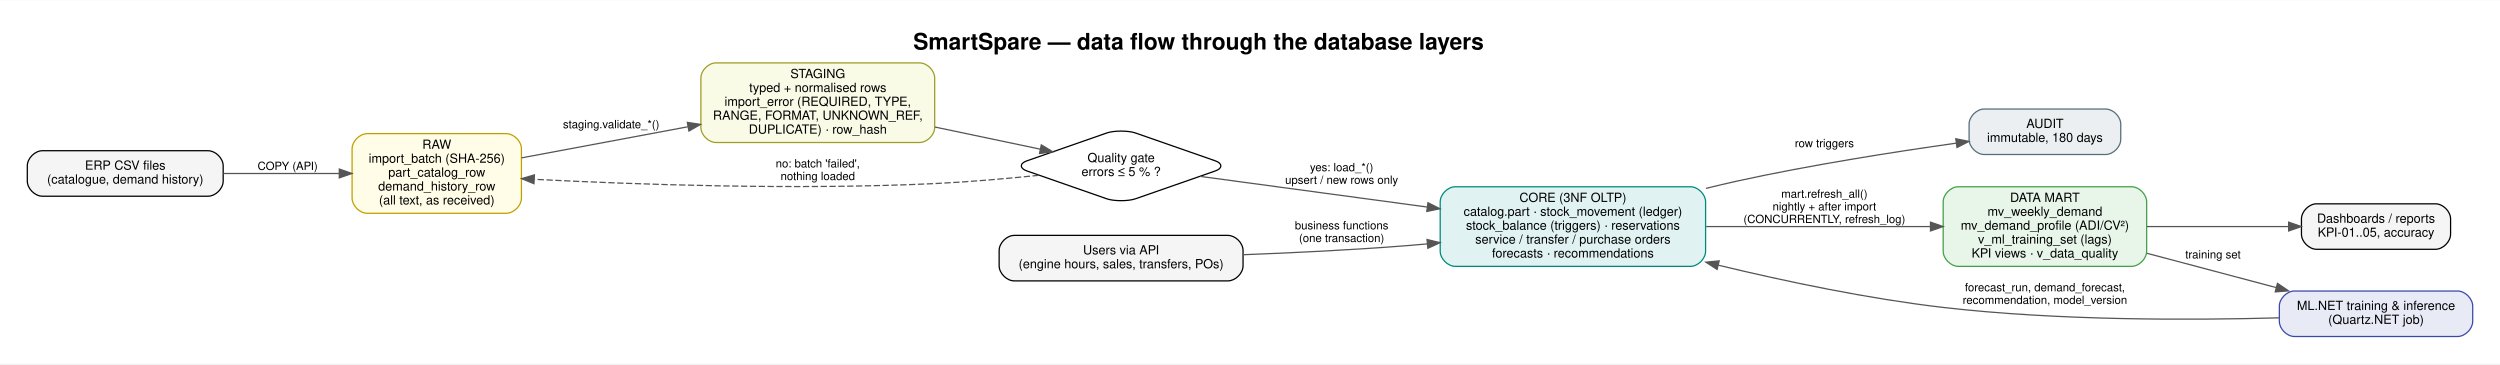
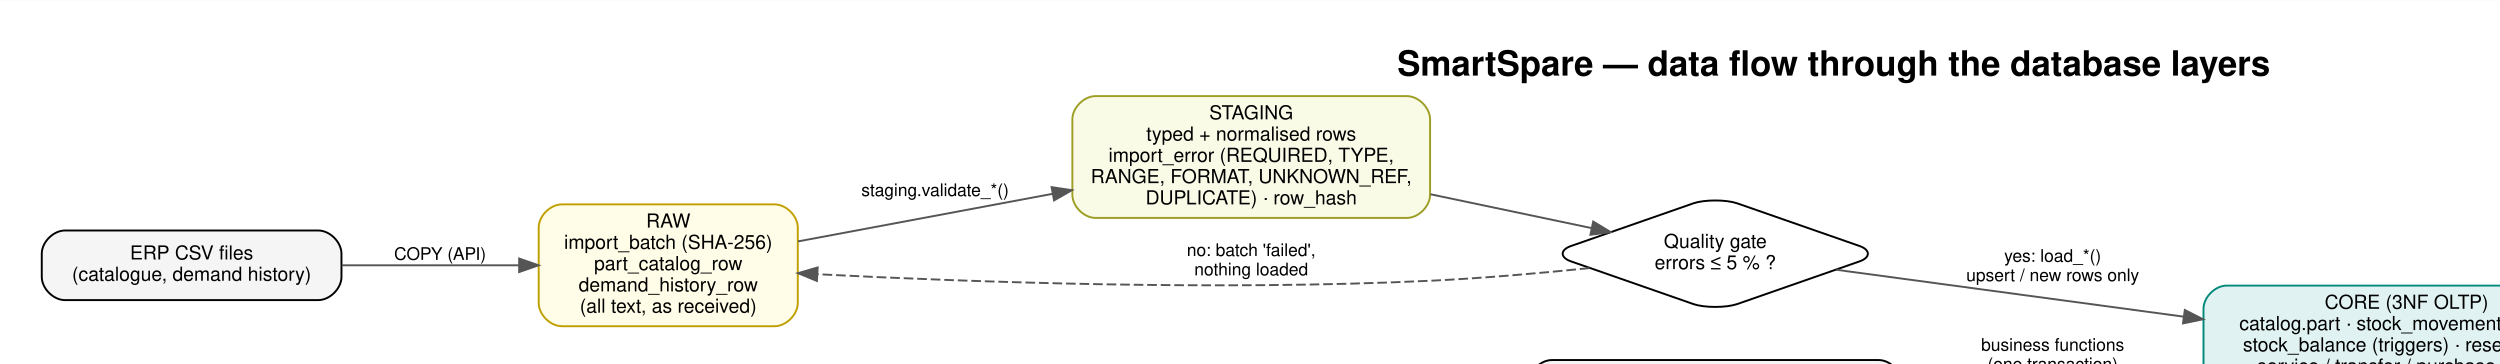
- <svg xmlns="http://www.w3.org/2000/svg" width="1978pt" height="288pt" viewBox="0.00 0.00 1978.20 287.70">
-   <g id="graph0" class="graph" transform="scale(1 1) rotate(0) translate(21.6 266.1)">
+ <svg xmlns="http://www.w3.org/2000/svg" width="3022pt" height="440pt" viewBox="0.00 0.00 1978.20 287.70">
+   <g id="graph0" class="graph" transform="scale(1.53 1.53) rotate(0) translate(21.6 266.1)">
    <polygon fill="white" stroke="transparent" points="-21.6,21.6 -21.6,-266.1 1956.6,-266.1 1956.6,21.6 -21.6,21.6" />
    <text text-anchor="start" x="701" y="-227.1" font-family="Helvetica,sans-Serif" font-weight="bold" font-size="18.00">SmartSpare — data flow through the database layers</text>
    <g id="node1" class="node">
      <path fill="#f5f5f5" stroke="black" d="M143,-147C143,-147 12,-147 12,-147 6,-147 0,-141 0,-135 0,-135 0,-123 0,-123 0,-117 6,-111 12,-111 12,-111 143,-111 143,-111 149,-111 155,-117 155,-123 155,-123 155,-135 155,-135 155,-141 149,-147 143,-147" />
      <text text-anchor="middle" x="77.5" y="-132" font-family="Helvetica,sans-Serif" font-size="10.00">ERP CSV files</text>
      <text text-anchor="middle" x="77.5" y="-121" font-family="Helvetica,sans-Serif" font-size="10.00">(catalogue, demand history)</text>
    </g>
    <g id="node3" class="node">
      <path fill="#fffde7" stroke="#c0a000" d="M379,-160.5C379,-160.5 269,-160.5 269,-160.5 263,-160.5 257,-154.5 257,-148.5 257,-148.5 257,-109.5 257,-109.5 257,-103.5 263,-97.5 269,-97.5 269,-97.5 379,-97.5 379,-97.5 385,-97.5 391,-103.5 391,-109.5 391,-109.5 391,-148.5 391,-148.5 391,-154.5 385,-160.5 379,-160.5" />
      <text text-anchor="middle" x="324" y="-148.5" font-family="Helvetica,sans-Serif" font-size="10.00">RAW</text>
      <text text-anchor="middle" x="324" y="-137.5" font-family="Helvetica,sans-Serif" font-size="10.00">import_batch (SHA-256)</text>
      <text text-anchor="middle" x="324" y="-126.5" font-family="Helvetica,sans-Serif" font-size="10.00">part_catalog_row</text>
      <text text-anchor="middle" x="324" y="-115.5" font-family="Helvetica,sans-Serif" font-size="10.00">demand_history_row</text>
      <text text-anchor="middle" x="324" y="-104.5" font-family="Helvetica,sans-Serif" font-size="10.00">(all text, as received)</text>
    </g>
    <g id="edge1" class="edge">
      <path fill="none" stroke="#555555" d="M155.19,-129C184.38,-129 217.61,-129 246.76,-129" />
      <polygon fill="#555555" stroke="#555555" points="246.89,-132.5 256.89,-129 246.89,-125.5 246.89,-132.5" />
      <text text-anchor="middle" x="206" y="-131.8" font-family="Helvetica,sans-Serif" font-size="9.00"> COPY (API)</text>
    </g>
    <g id="node2" class="node">
      <path fill="#f5f5f5" stroke="black" d="M950,-80C950,-80 781,-80 781,-80 775,-80 769,-74 769,-68 769,-68 769,-56 769,-56 769,-50 775,-44 781,-44 781,-44 950,-44 950,-44 956,-44 962,-50 962,-56 962,-56 962,-68 962,-68 962,-74 956,-80 950,-80" />
      <text text-anchor="middle" x="865.5" y="-65" font-family="Helvetica,sans-Serif" font-size="10.00">Users via API</text>
      <text text-anchor="middle" x="865.5" y="-54" font-family="Helvetica,sans-Serif" font-size="10.00">(engine hours, sales, transfers, POs)</text>
    </g>
    <g id="node6" class="node">
      <path fill="#e0f2f1" stroke="#00897b" d="M1316,-118.5C1316,-118.5 1130,-118.5 1130,-118.5 1124,-118.5 1118,-112.5 1118,-106.5 1118,-106.5 1118,-67.5 1118,-67.5 1118,-61.5 1124,-55.5 1130,-55.5 1130,-55.5 1316,-55.5 1316,-55.5 1322,-55.5 1328,-61.5 1328,-67.5 1328,-67.5 1328,-106.5 1328,-106.5 1328,-112.5 1322,-118.5 1316,-118.5" />
      <text text-anchor="middle" x="1223" y="-106.5" font-family="Helvetica,sans-Serif" font-size="10.00">CORE (3NF OLTP)</text>
      <text text-anchor="middle" x="1223" y="-95.5" font-family="Helvetica,sans-Serif" font-size="10.00">catalog.part · stock_movement (ledger)</text>
      <text text-anchor="middle" x="1223" y="-84.5" font-family="Helvetica,sans-Serif" font-size="10.00">stock_balance (triggers) · reservations</text>
      <text text-anchor="middle" x="1223" y="-73.5" font-family="Helvetica,sans-Serif" font-size="10.00">service / transfer / purchase orders</text>
      <text text-anchor="middle" x="1223" y="-62.5" font-family="Helvetica,sans-Serif" font-size="10.00">forecasts · recommendations</text>
    </g>
    <g id="edge6" class="edge">
      <path fill="none" stroke="#555555" d="M962.2,-64.71C1002.61,-66.24 1050.14,-68.57 1093,-72 1097.8,-72.38 1102.71,-72.81 1107.65,-73.27" />
      <polygon fill="#555555" stroke="#555555" points="1107.57,-76.77 1117.86,-74.24 1108.24,-69.81 1107.57,-76.77" />
      <text text-anchor="middle" x="1040" y="-84.8" font-family="Helvetica,sans-Serif" font-size="9.00"> business functions</text>
      <text text-anchor="middle" x="1040" y="-74.8" font-family="Helvetica,sans-Serif" font-size="9.00"> (one transaction)</text>
    </g>
    <g id="node4" class="node">
      <path fill="#f9fbe7" stroke="#9e9d24" d="M706,-216.5C706,-216.5 545,-216.5 545,-216.5 539,-216.5 533,-210.5 533,-204.5 533,-204.5 533,-165.5 533,-165.5 533,-159.5 539,-153.5 545,-153.5 545,-153.5 706,-153.5 706,-153.5 712,-153.5 718,-159.5 718,-165.5 718,-165.5 718,-204.5 718,-204.5 718,-210.5 712,-216.5 706,-216.5" />
      <text text-anchor="middle" x="625.5" y="-204.5" font-family="Helvetica,sans-Serif" font-size="10.00">STAGING</text>
      <text text-anchor="middle" x="625.5" y="-193.5" font-family="Helvetica,sans-Serif" font-size="10.00">typed + normalised rows</text>
      <text text-anchor="middle" x="625.5" y="-182.5" font-family="Helvetica,sans-Serif" font-size="10.00">import_error (REQUIRED, TYPE,</text>
      <text text-anchor="middle" x="625.5" y="-171.5" font-family="Helvetica,sans-Serif" font-size="10.00">RANGE, FORMAT, UNKNOWN_REF,</text>
      <text text-anchor="middle" x="625.5" y="-160.5" font-family="Helvetica,sans-Serif" font-size="10.00">DUPLICATE) · row_hash</text>
    </g>
    <g id="edge2" class="edge">
      <path fill="none" stroke="#555555" d="M391.1,-141.36C429.69,-148.58 479.2,-157.83 522.69,-165.96" />
      <polygon fill="#555555" stroke="#555555" points="522.26,-169.44 532.73,-167.84 523.54,-162.56 522.26,-169.44" />
      <text text-anchor="middle" x="462" y="-164.8" font-family="Helvetica,sans-Serif" font-size="9.00"> staging.validate_*()</text>
    </g>
    <g id="node5" class="node">
      <path fill="#ffffff" stroke="black" d="M854.17,-161.05C854.17,-161.05 790.83,-138.95 790.83,-138.95 785.17,-136.98 785.17,-133.02 790.83,-131.05 790.83,-131.05 854.17,-108.95 854.17,-108.95 859.83,-106.98 871.17,-106.98 876.83,-108.95 876.83,-108.95 940.17,-131.05 940.17,-131.05 945.83,-133.02 945.83,-136.98 940.17,-138.95 940.17,-138.95 876.83,-161.05 876.83,-161.05 871.17,-163.02 859.83,-163.02 854.17,-161.05" />
      <text text-anchor="middle" x="865.5" y="-138" font-family="Helvetica,sans-Serif" font-size="10.00">Quality gate</text>
      <text text-anchor="middle" x="865.5" y="-127" font-family="Helvetica,sans-Serif" font-size="10.00">errors ≤ 5 % ?</text>
    </g>
    <g id="edge3" class="edge">
      <path fill="none" stroke="#555555" d="M718.18,-165.74C746.04,-159.89 776.01,-153.59 801.53,-148.23" />
      <polygon fill="#555555" stroke="#555555" points="802.37,-151.63 811.44,-146.15 800.93,-144.78 802.37,-151.63" />
    </g>
    <g id="edge5" class="edge">
      <path fill="none" stroke="#555555" stroke-dasharray="5,2" d="M800.41,-127.54C774.82,-124.91 745.05,-122.29 718,-121 608.08,-115.76 480.7,-120.3 401.47,-124.37" />
      <polygon fill="#555555" stroke="#555555" points="400.9,-120.9 391.1,-124.92 401.27,-127.89 400.9,-120.9" />
      <text text-anchor="middle" x="625.5" y="-133.8" font-family="Helvetica,sans-Serif" font-size="9.00"> no: batch 'failed',</text>
      <text text-anchor="middle" x="625.5" y="-123.8" font-family="Helvetica,sans-Serif" font-size="9.00"> nothing loaded</text>
    </g>
    <g id="edge4" class="edge">
      <path fill="none" stroke="#555555" d="M928.02,-126.69C977.33,-120.04 1047.9,-110.51 1107.53,-102.46" />
      <polygon fill="#555555" stroke="#555555" points="1108.33,-105.88 1117.77,-101.07 1107.39,-98.94 1108.33,-105.88" />
      <text text-anchor="middle" x="1040" y="-130.8" font-family="Helvetica,sans-Serif" font-size="9.00"> yes: load_*()</text>
      <text text-anchor="middle" x="1040" y="-120.8" font-family="Helvetica,sans-Serif" font-size="9.00"> upsert / new rows only</text>
    </g>
    <g id="node7" class="node">
      <path fill="#eceff1" stroke="#546e7a" d="M1644.5,-180C1644.5,-180 1548.5,-180 1548.5,-180 1542.5,-180 1536.5,-174 1536.5,-168 1536.5,-168 1536.5,-156 1536.5,-156 1536.5,-150 1542.5,-144 1548.5,-144 1548.5,-144 1644.5,-144 1644.5,-144 1650.5,-144 1656.5,-150 1656.5,-156 1656.5,-156 1656.5,-168 1656.5,-168 1656.5,-174 1650.5,-180 1644.5,-180" />
      <text text-anchor="middle" x="1596.5" y="-165" font-family="Helvetica,sans-Serif" font-size="10.00">AUDIT</text>
      <text text-anchor="middle" x="1596.5" y="-154" font-family="Helvetica,sans-Serif" font-size="10.00">immutable, 180 days</text>
    </g>
    <g id="edge7" class="edge">
      <path fill="none" stroke="#555555" d="M1328.3,-117.18C1336.63,-119.26 1344.94,-121.23 1353,-123 1410.94,-135.7 1477.52,-146.11 1526.23,-152.98" />
      <polygon fill="#555555" stroke="#555555" points="1525.96,-156.47 1536.35,-154.39 1526.93,-149.54 1525.96,-156.47" />
      <text text-anchor="middle" x="1422" y="-149.8" font-family="Helvetica,sans-Serif" font-size="9.00"> row triggers</text>
    </g>
    <g id="node8" class="node">
      <path fill="#e8f5e9" stroke="#43a047" d="M1665,-118.5C1665,-118.5 1528,-118.5 1528,-118.5 1522,-118.5 1516,-112.5 1516,-106.5 1516,-106.5 1516,-67.5 1516,-67.5 1516,-61.5 1522,-55.5 1528,-55.5 1528,-55.5 1665,-55.5 1665,-55.5 1671,-55.5 1677,-61.5 1677,-67.5 1677,-67.5 1677,-106.5 1677,-106.5 1677,-112.5 1671,-118.5 1665,-118.5" />
      <text text-anchor="middle" x="1596.5" y="-106.5" font-family="Helvetica,sans-Serif" font-size="10.00">DATA MART</text>
      <text text-anchor="middle" x="1596.5" y="-95.5" font-family="Helvetica,sans-Serif" font-size="10.00">mv_weekly_demand</text>
      <text text-anchor="middle" x="1596.5" y="-84.5" font-family="Helvetica,sans-Serif" font-size="10.00">mv_demand_profile (ADI/CV²)</text>
      <text text-anchor="middle" x="1596.5" y="-73.5" font-family="Helvetica,sans-Serif" font-size="10.00">v_ml_training_set (lags)</text>
      <text text-anchor="middle" x="1596.5" y="-62.5" font-family="Helvetica,sans-Serif" font-size="10.00">KPI views · v_data_quality</text>
    </g>
    <g id="edge8" class="edge">
      <path fill="none" stroke="#555555" d="M1328.47,-87C1384.32,-87 1452.38,-87 1505.81,-87" />
      <polygon fill="#555555" stroke="#555555" points="1505.95,-90.5 1515.95,-87 1505.95,-83.5 1505.95,-90.5" />
      <text text-anchor="middle" x="1422" y="-109.8" font-family="Helvetica,sans-Serif" font-size="9.00"> mart.refresh_all()</text>
      <text text-anchor="middle" x="1422" y="-99.8" font-family="Helvetica,sans-Serif" font-size="9.00"> nightly + after import</text>
      <text text-anchor="middle" x="1422" y="-89.8" font-family="Helvetica,sans-Serif" font-size="9.00"> (CONCURRENTLY, refresh_log)</text>
    </g>
    <g id="node9" class="node">
      <path fill="#e8eaf6" stroke="#3949ab" d="M1923,-36C1923,-36 1794,-36 1794,-36 1788,-36 1782,-30 1782,-24 1782,-24 1782,-12 1782,-12 1782,-6 1788,0 1794,0 1794,0 1923,0 1923,0 1929,0 1935,-6 1935,-12 1935,-12 1935,-24 1935,-24 1935,-30 1929,-36 1923,-36" />
      <text text-anchor="middle" x="1858.5" y="-21" font-family="Helvetica,sans-Serif" font-size="10.00">ML.NET training &amp; inference</text>
      <text text-anchor="middle" x="1858.5" y="-10" font-family="Helvetica,sans-Serif" font-size="10.00">(Quartz.NET job)</text>
    </g>
    <g id="edge9" class="edge">
      <path fill="none" stroke="#555555" d="M1677.28,-65.83C1709.74,-57.21 1747.15,-47.29 1779.44,-38.72" />
      <polygon fill="#555555" stroke="#555555" points="1780.52,-42.05 1789.28,-36.1 1778.72,-35.29 1780.52,-42.05" />
      <text text-anchor="middle" x="1729.5" y="-61.8" font-family="Helvetica,sans-Serif" font-size="9.00"> training set</text>
    </g>
    <g id="node10" class="node">
      <path fill="#f5f5f5" stroke="black" d="M1905.5,-105C1905.5,-105 1811.5,-105 1811.5,-105 1805.5,-105 1799.5,-99 1799.5,-93 1799.5,-93 1799.5,-81 1799.5,-81 1799.5,-75 1805.5,-69 1811.5,-69 1811.5,-69 1905.5,-69 1905.5,-69 1911.5,-69 1917.5,-75 1917.5,-81 1917.5,-81 1917.5,-93 1917.5,-93 1917.5,-99 1911.5,-105 1905.5,-105" />
      <text text-anchor="middle" x="1858.5" y="-90" font-family="Helvetica,sans-Serif" font-size="10.00">Dashboards / reports</text>
      <text text-anchor="middle" x="1858.5" y="-79" font-family="Helvetica,sans-Serif" font-size="10.00">KPI-01..05, accuracy</text>
    </g>
    <g id="edge11" class="edge">
      <path fill="none" stroke="#555555" d="M1677.28,-87C1712.99,-87 1754.68,-87 1788.96,-87" />
      <polygon fill="#555555" stroke="#555555" points="1789.35,-90.5 1799.35,-87 1789.35,-83.5 1789.35,-90.5" />
    </g>
    <g id="edge10" class="edge">
      <path fill="none" stroke="#555555" d="M1781.94,-14.77C1712.55,-12.83 1607,-12.47 1516,-23 1456.67,-29.87 1391.67,-43.49 1338.09,-56.41" />
      <polygon fill="#555555" stroke="#555555" points="1337.11,-53.05 1328.22,-58.82 1338.76,-59.85 1337.11,-53.05" />
      <text text-anchor="middle" x="1596.5" y="-35.8" font-family="Helvetica,sans-Serif" font-size="9.00"> forecast_run, demand_forecast,</text>
      <text text-anchor="middle" x="1596.5" y="-25.8" font-family="Helvetica,sans-Serif" font-size="9.00"> recommendation, model_version</text>
    </g>
  </g>
</svg>
